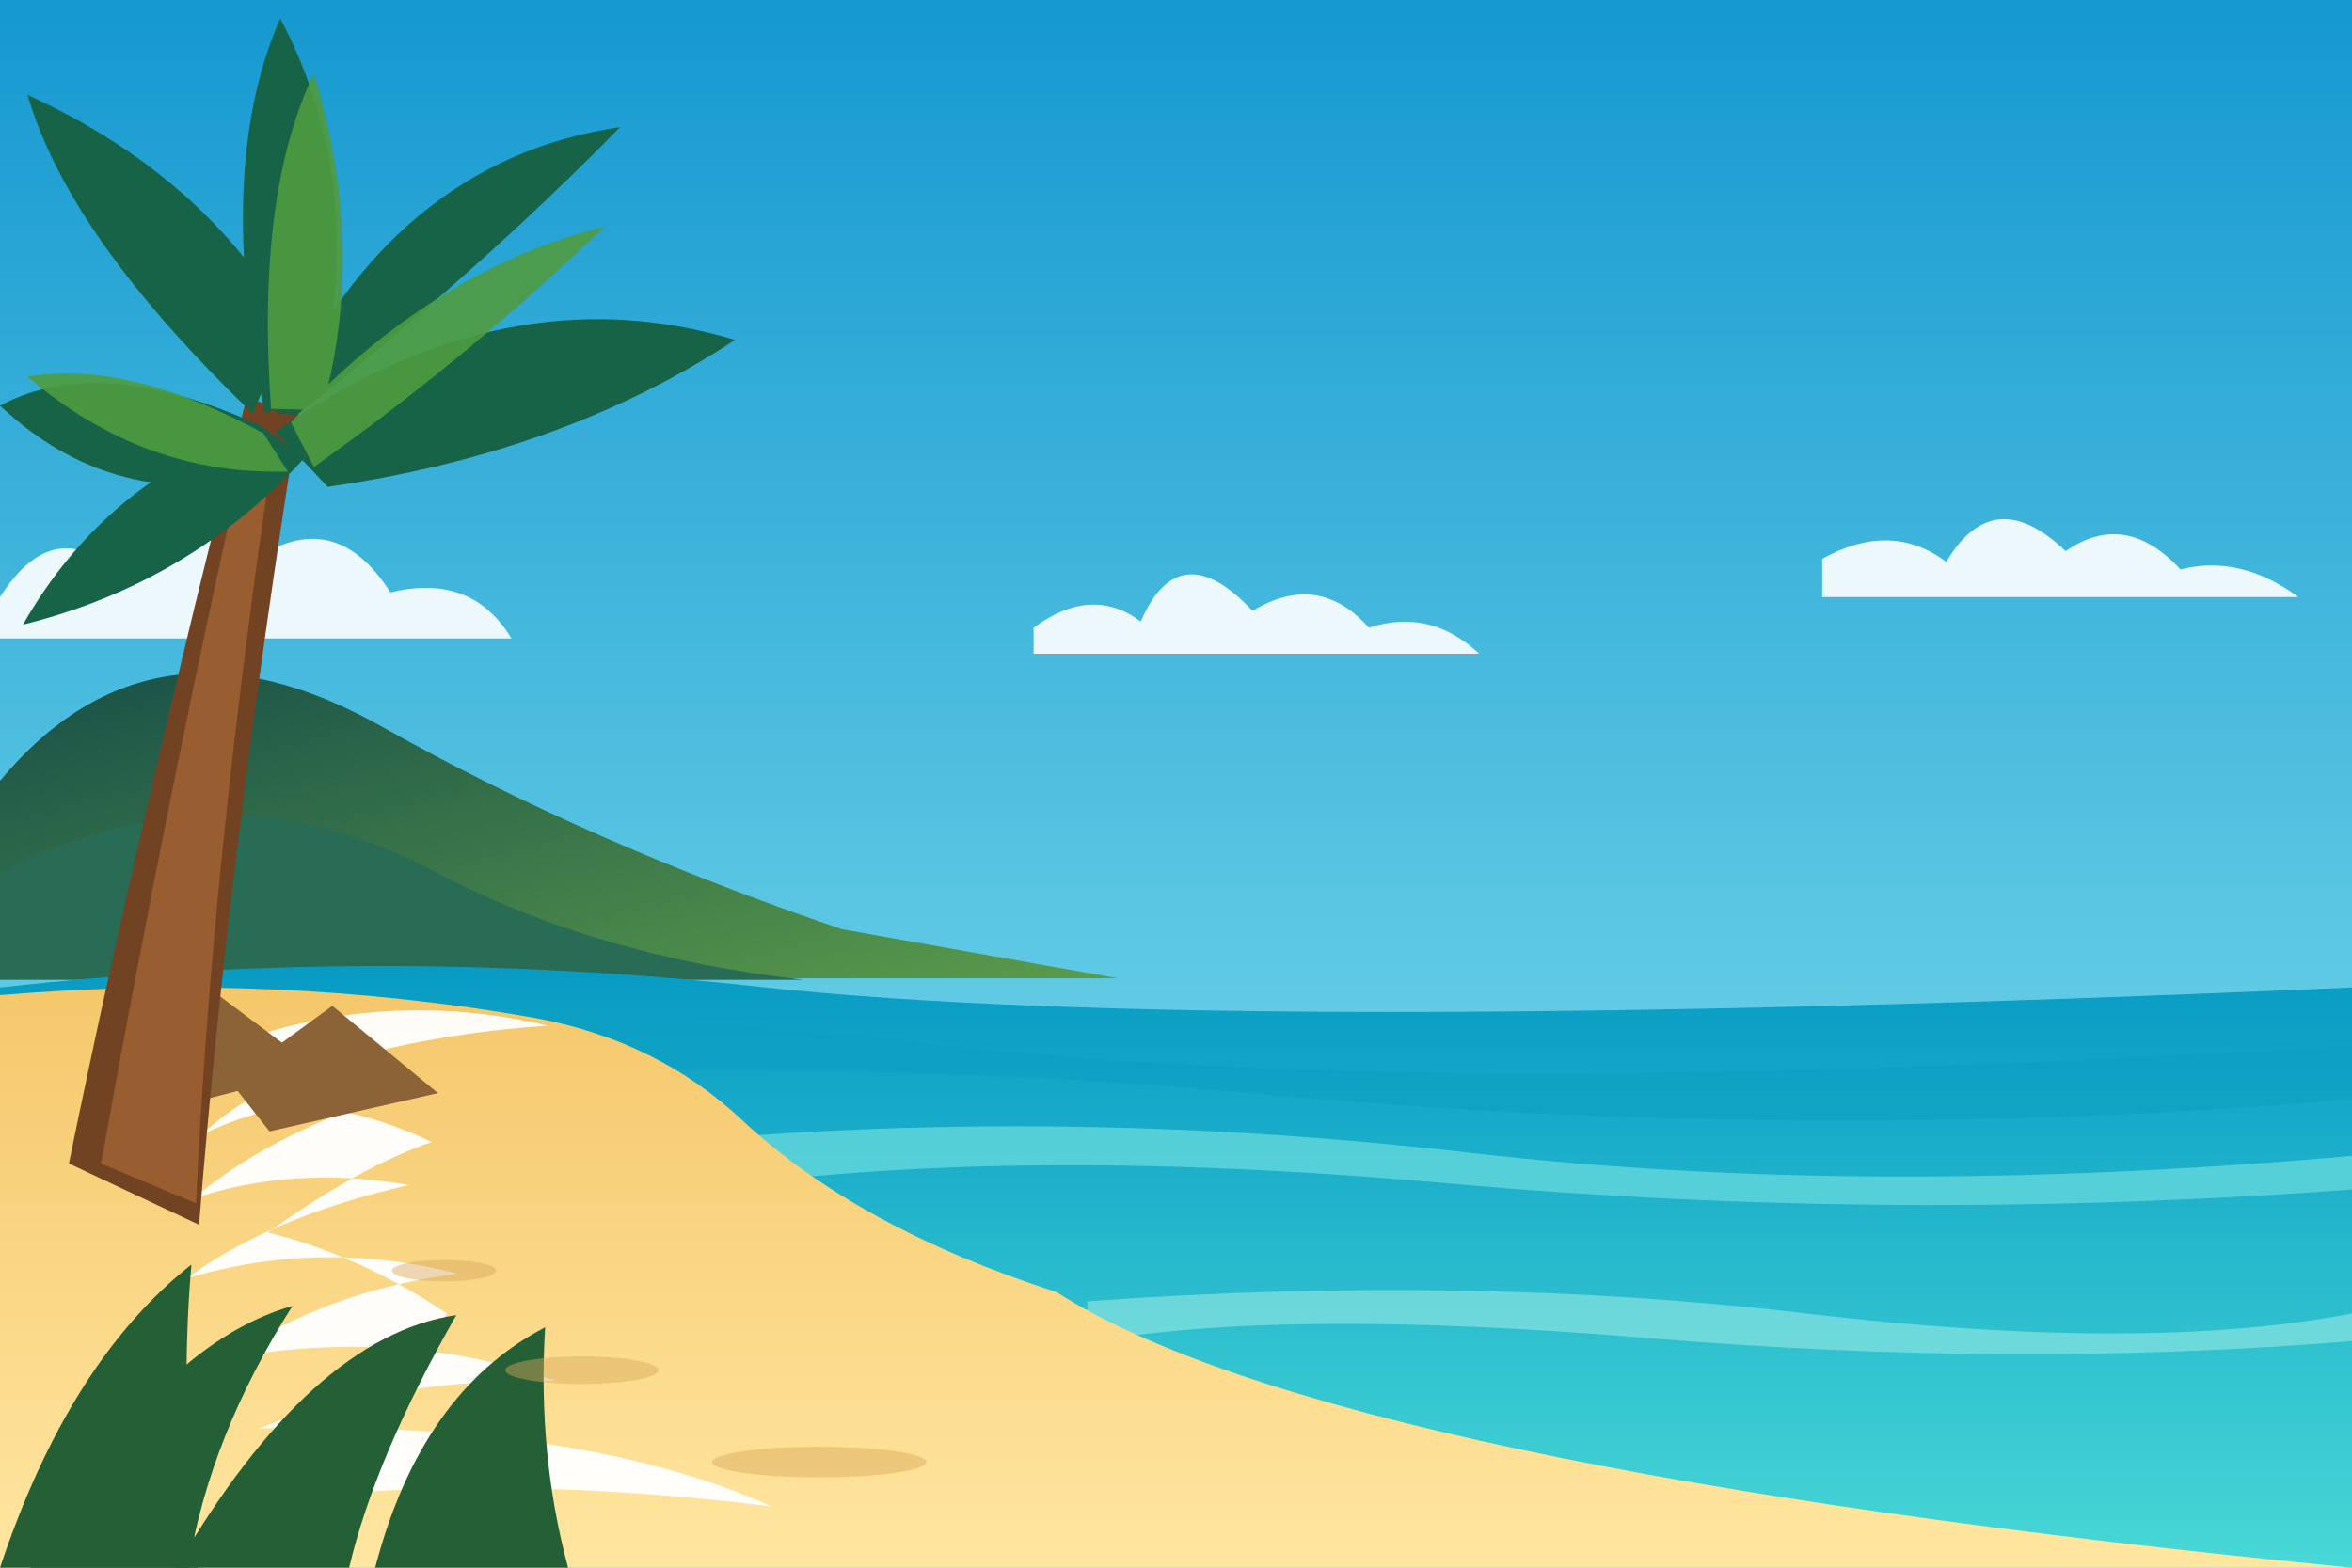
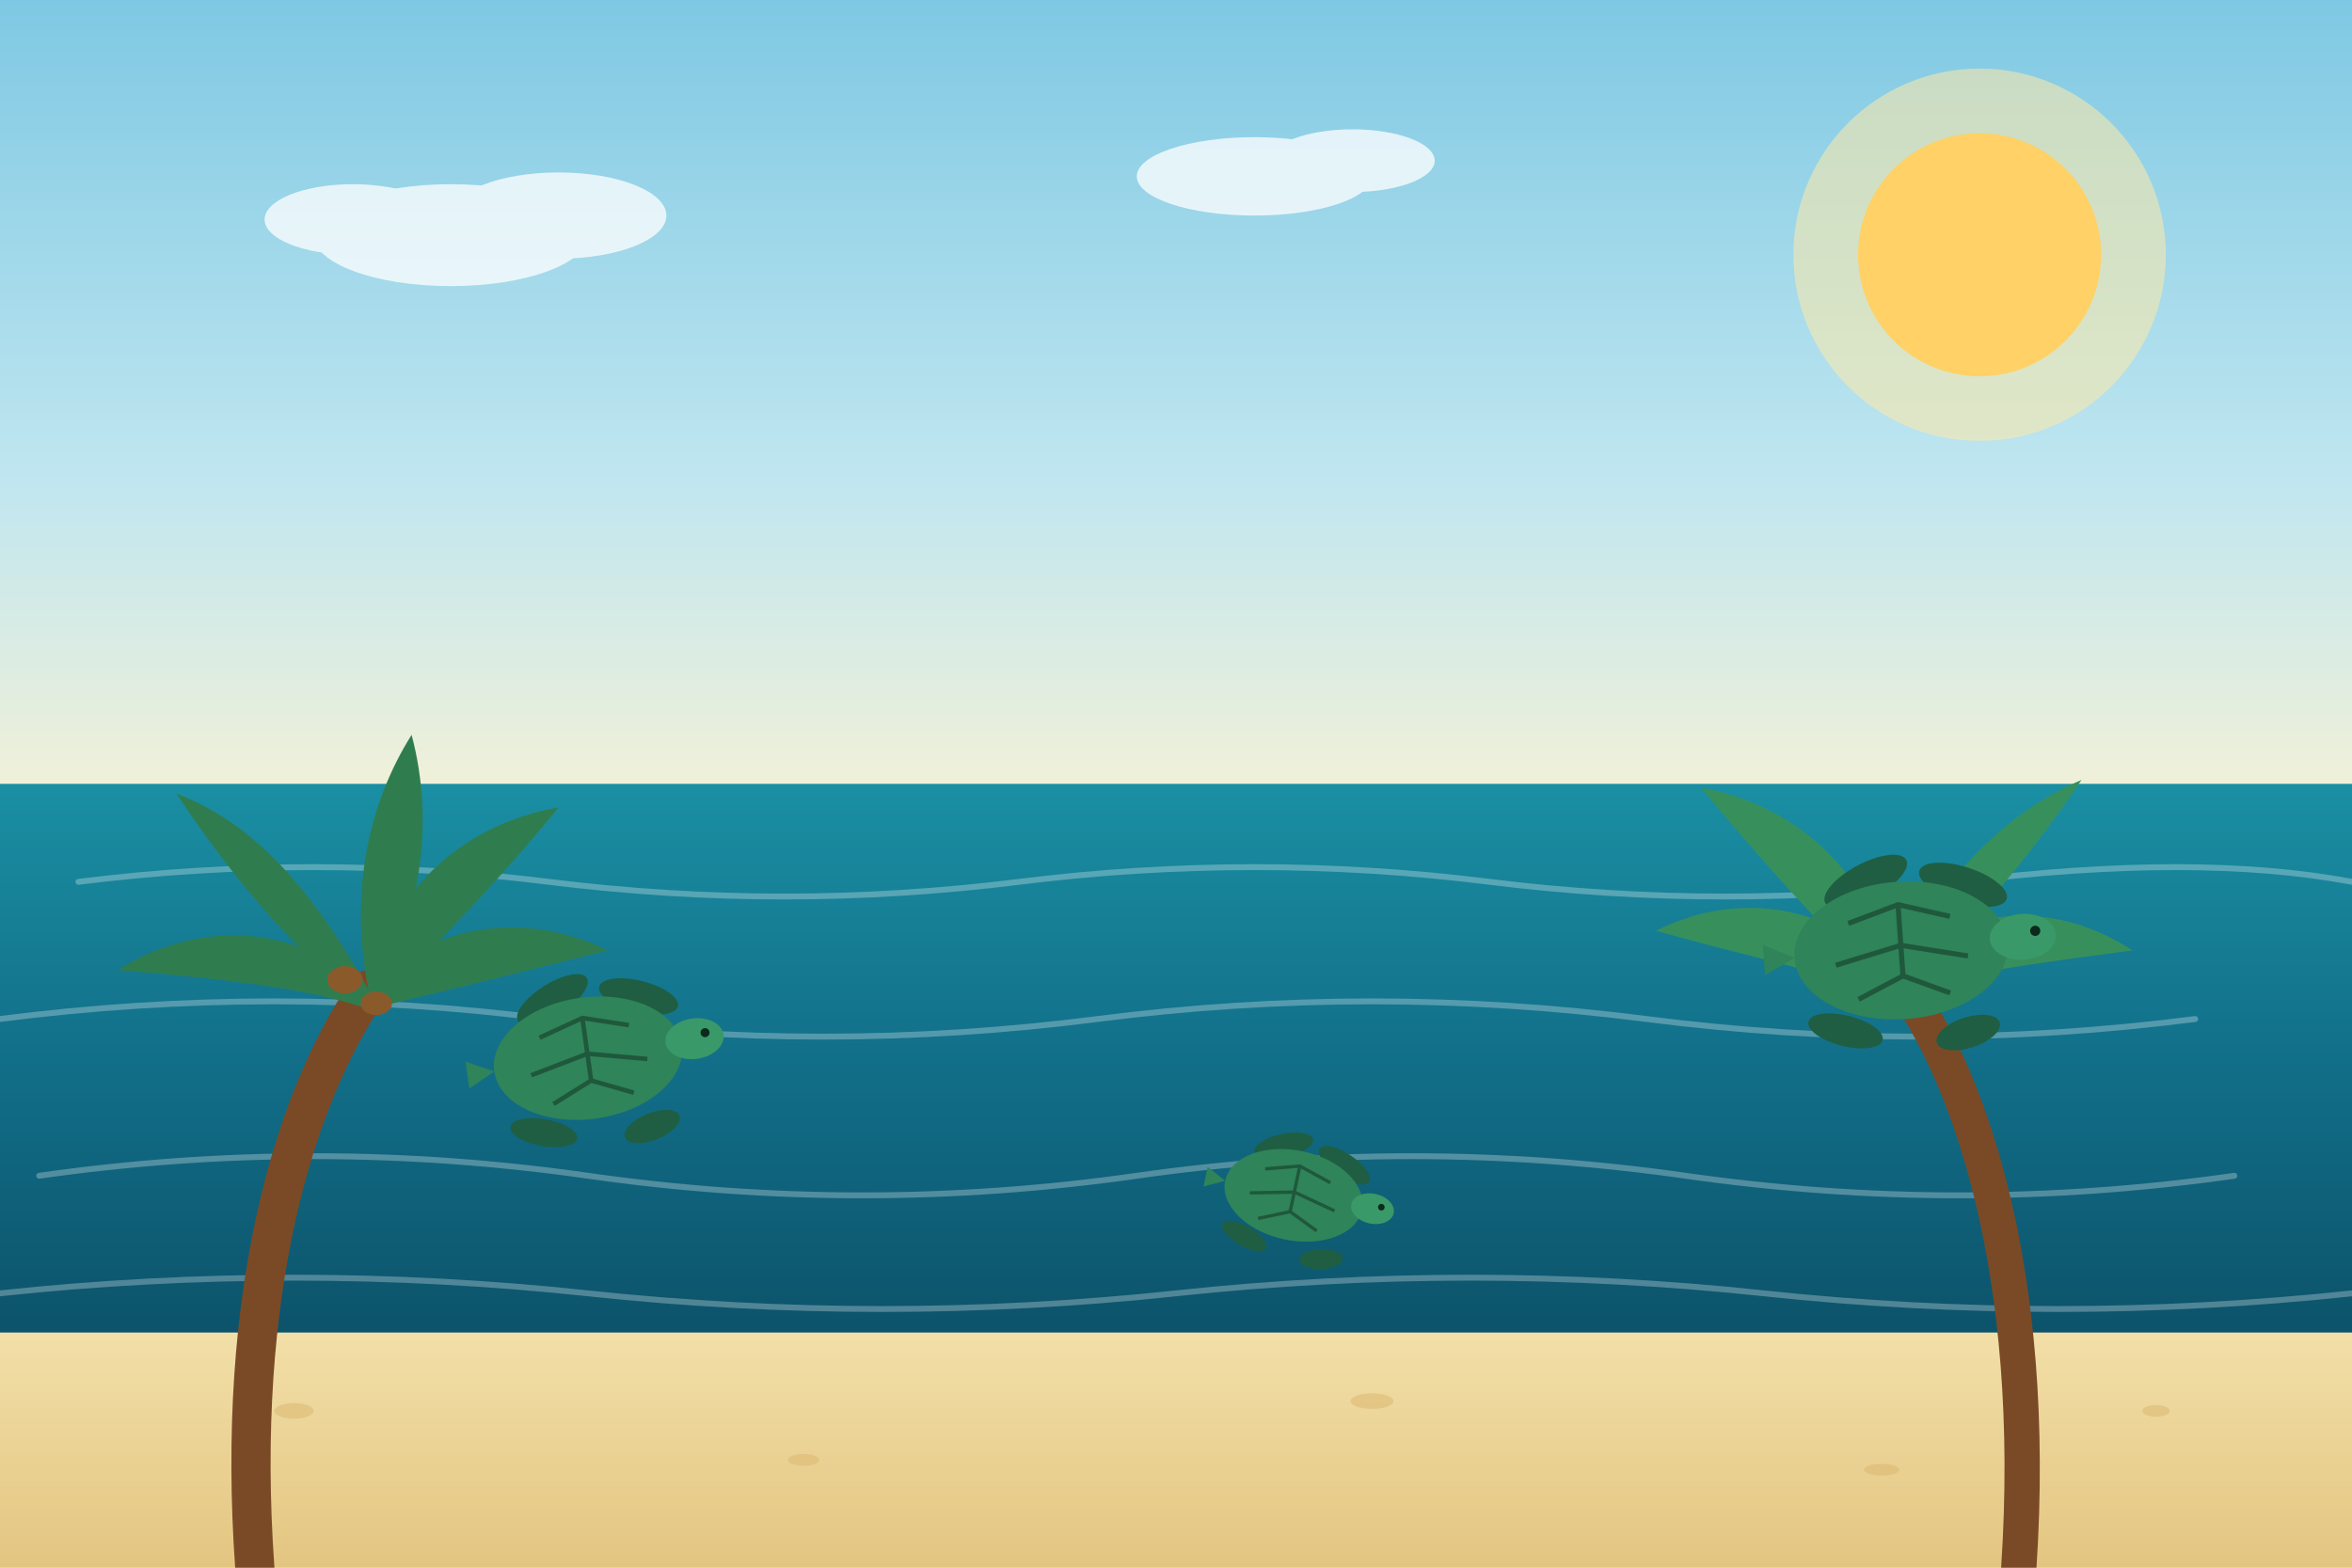
- <svg xmlns="http://www.w3.org/2000/svg" viewBox="0 0 1536 1024">
+ <svg xmlns="http://www.w3.org/2000/svg" viewBox="0 0 1200 800" preserveAspectRatio="xMidYMid slice">
  <defs>
-     <linearGradient id="sky" x2="0" y2="1">
-       <stop stop-color="#1598d0" />
-       <stop offset="1" stop-color="#8be7f0" />
+     <linearGradient id="beachSky" x1="0" y1="0" x2="0" y2="1">
+       <stop offset="0%" stop-color="#7ec8e3" />
+       <stop offset="55%" stop-color="#bfe6f0" />
+       <stop offset="100%" stop-color="#fdf3d3" />
    </linearGradient>
-     <linearGradient id="sea" x2="0" y2="1">
-       <stop stop-color="#079bc4" />
-       <stop offset="1" stop-color="#48d8d6" />
+     <linearGradient id="beachSea" x1="0" y1="0" x2="0" y2="1">
+       <stop offset="0%" stop-color="#1a8fa3" />
+       <stop offset="45%" stop-color="#12708a" />
+       <stop offset="100%" stop-color="#0b4f66" />
    </linearGradient>
-     <linearGradient id="sand" x2="0" y2="1">
-       <stop stop-color="#f5c76b" />
-       <stop offset="1" stop-color="#ffe6a0" />
-     </linearGradient>
-     <linearGradient id="hill" x2="1" y2="1">
-       <stop stop-color="#174f48" />
-       <stop offset="1" stop-color="#5b9b4b" />
+     <linearGradient id="beachSand" x1="0" y1="0" x2="0" y2="1">
+       <stop offset="0%" stop-color="#f2dfa8" />
+       <stop offset="100%" stop-color="#e3c581" />
    </linearGradient>
  </defs>
-   <rect width="1536" height="1024" fill="url(#sky)" />
-   <g fill="#fff" opacity=".9">
-     <path d="M0 390q35-55 78-15q24-75 86-8q54-38 91 20q53-13 79 30H0z" />
-     <path d="M675 410q38-28 70-4q25-58 73-7q43-26 76 11q40-13 72 17H675z" />
-     <path d="M1190 365q45-25 81 2q31-52 78-7q39-27 75 12q39-10 77 18h-311z" />
+   <rect x="0" y="0" width="1200" height="440" fill="url(#beachSky)" />
+   <circle cx="1010" cy="130" r="95" fill="#ffe9a8" opacity="0.55" />
+   <circle cx="1010" cy="130" r="62" fill="#ffd166" />
+   <g fill="#ffffff" opacity="0.75">
+     <ellipse cx="230" cy="120" rx="70" ry="26" />
+     <ellipse cx="285" cy="110" rx="55" ry="22" />
+     <ellipse cx="180" cy="112" rx="45" ry="18" />
+     <ellipse cx="640" cy="90" rx="60" ry="20" />
+     <ellipse cx="690" cy="82" rx="42" ry="16" />
  </g>
-   <path d="M0 510q100-120 250-35q135 76 300 132l180 32H0z" fill="url(#hill)" />
-   <path d="M0 570q145-75 285 0q105 55 240 70H0z" fill="#286c56" />
-   <path d="M0 645q250-28 500 0q300 32 1036 0v379H0z" fill="url(#sea)" />
-   <path d="M0 675q300-28 620 8t916 0v35q-350 30-720-4t-816 10z" fill="#0b9fc1" opacity=".55" />
-   <path d="M450 745q250-22 510 8t576 2v22q-300 22-590-4t-496 5z" fill="#73e1df" opacity=".65" />
-   <path d="M710 850q250-18 470 8t356 0v18q-220 18-460-2t-366 3z" fill="#a0ece5" opacity=".55" />
-   <path d="M0 650q180-15 350 15q80 15 135 67q75 70 205 112q180 115 846 180H0z" fill="url(#sand)" />
-   <path d="M175 674q90-26 183-4q-77 5-142 25q-54 17-84 46q55-26 119-24q-76 25-125 66q65-22 141-9q-91 21-145 61q88-26 177-3q-86 11-150 55q115-20 214 15q-108-2-194 31q210-5 335 51q-185-23-347-2q92-63 135-124q-57-38-117-53q60-43 107-59q-54-26-107-24z" fill="#fff" opacity=".95" />
-   <g fill="#8c6336">
-     <path d="M70 685l50-52 88 66-101 26z" />
-     <path d="M150 706l67-49 69 57-110 25z" />
+   <rect x="0" y="400" width="1200" height="300" fill="url(#beachSea)" />
+   <g stroke="#ffffff" stroke-width="3" fill="none" opacity="0.28" stroke-linecap="round">
+     <path d="M40,450 Q160,435 280,450 T520,450 T760,450 T1000,450 T1200,450" />
+     <path d="M0,520 Q140,502 280,520 T560,520 T840,520 T1120,520" />
+     <path d="M20,600 Q160,580 300,600 T580,600 T860,600 T1140,600" />
+     <path d="M0,660 Q150,644 300,660 T600,660 T900,660 T1200,660" />
  </g>
-   <path d="M45 760q45-220 116-500l34 10q-46 290-65 530z" fill="#714323" />
-   <path d="M66 760q45-250 95-470l17 6q-40 270-50 490z" fill="#a96a36" opacity=".7" />
-   <g fill="#176347">
-     <path d="M165 270Q45 155 18 62q116 53 172 151z" />
-     <path d="M173 270Q140 110 183 12q58 110 25 242z" />
-     <path d="M180 270Q255 105 405 83q-92 94-211 188z" />
-     <path d="M180 282q150-105 300-60q-112 74-266 96z" />
-     <path d="M170 278Q65 230 0 265q80 75 190 42z" />
-     <path d="M170 278Q68 315 15 408q109-27 184-109z" />
+   <rect x="0" y="680" width="1200" height="120" fill="url(#beachSand)" />
+   <g fill="#d9b56d" opacity="0.5">
+     <ellipse cx="150" cy="720" rx="10" ry="4" />
+     <ellipse cx="410" cy="745" rx="8" ry="3" />
+     <ellipse cx="700" cy="715" rx="11" ry="4" />
+     <ellipse cx="960" cy="750" rx="9" ry="3" />
+     <ellipse cx="1100" cy="720" rx="7" ry="3" />
  </g>
-   <g fill="#4f9b3f" opacity=".9">
-     <path d="M177 267q-10-140 28-219q35 116 5 220z" />
-     <path d="M190 276q92-100 205-128q-91 87-190 157z" />
-     <path d="M172 283Q84 235 18 246q76 65 170 62z" />
+   <g id="palm-left" transform="translate(110,0)">
+     <path d="M20,800 C10,660 40,560 78,505" stroke="#7a4a26" stroke-width="20" fill="none" stroke-linecap="round" />
+     <g fill="#2f7d4f">
+       <path d="M78,505 C40,470 -10,470 -50,495 C10,500 50,505 78,515 Z" />
+       <path d="M78,505 C50,455 20,420 -20,405 C10,450 40,485 78,515 Z" />
+       <path d="M78,505 C90,450 130,420 175,412 C140,455 105,490 78,515 Z" />
+       <path d="M78,505 C110,470 160,465 200,485 C160,495 120,505 78,515 Z" />
+       <path d="M78,505 C68,455 78,410 100,375 C112,420 105,470 78,515 Z" />
+     </g>
+     <g fill="#8a5a2b">
+       <ellipse cx="66" cy="500" rx="9" ry="7" />
+       <ellipse cx="82" cy="512" rx="8" ry="6" />
+     </g>
  </g>
-   <g fill="#245f35">
-     <path d="M0 1024q45-135 125-198q-8 92 4 198z" />
-     <path d="M20 1024q80-145 171-171q-54 85-68 171z" />
-     <path d="M115 1024q88-151 183-165q-53 93-70 165z" />
-     <path d="M245 1024q30-115 111-157q-5 83 15 157z" />
+   <g id="palm-right" transform="translate(1050,0) scale(-1,1)">
+     <path d="M20,800 C10,650 45,545 85,495" stroke="#7a4a26" stroke-width="18" fill="none" stroke-linecap="round" />
+     <g fill="#37905c">
+       <path d="M85,495 C48,460 0,460 -38,485 C15,492 52,497 85,507 Z" />
+       <path d="M85,495 C58,448 28,415 -12,398 C18,442 48,478 85,507 Z" />
+       <path d="M85,495 C98,440 138,410 182,402 C146,446 112,482 85,507 Z" />
+       <path d="M85,495 C118,460 166,455 205,475 C166,486 126,495 85,507 Z" />
+     </g>
  </g>
-   <g fill="#d6a95c" opacity=".45">
-     <ellipse cx="380" cy="895" rx="50" ry="9" />
-     <ellipse cx="535" cy="955" rx="70" ry="10" />
-     <ellipse cx="290" cy="830" rx="34" ry="7" />
+   <g id="turtle-template">
+   </g>
+   <g transform="translate(300,540) rotate(-8) scale(1.15)">
+     <g fill="#1f5e42">
+       <ellipse cx="-24" cy="30" rx="15" ry="6" transform="rotate(18 -24 30)" />
+       <ellipse cx="24" cy="34" rx="13" ry="6" transform="rotate(-14 24 34)" />
+       <ellipse cx="-12" cy="-28" rx="18" ry="7" transform="rotate(-24 -12 -28)" />
+       <ellipse cx="26" cy="-24" rx="18" ry="7" transform="rotate(22 26 -24)" />
+     </g>
+     <ellipse cx="0" cy="0" rx="42" ry="27" fill="#2f8459" />
+     <g stroke="#1c4e35" stroke-width="2" fill="none" opacity="0.8">
+       <path d="M-20,-12 L0,-18 L20,-12" />
+       <path d="M-26,4 L0,-2 L26,4" />
+       <path d="M-18,18 L0,10 L18,18" />
+       <path d="M0,-18 L0,10" />
+     </g>
+     <ellipse cx="48" cy="-2" rx="13" ry="9" fill="#3a9968" />
+     <circle cx="53" cy="-4" r="2" fill="#0b2a1c" />
+     <path d="M-42,0 L-54,-6 L-54,6 Z" fill="#2f8459" />
+   </g>
+   <g transform="translate(660,610) rotate(12) scale(0.85)">
+     <g fill="#1f5e42">
+       <ellipse cx="-24" cy="30" rx="15" ry="6" transform="rotate(18 -24 30)" />
+       <ellipse cx="24" cy="34" rx="13" ry="6" transform="rotate(-14 24 34)" />
+       <ellipse cx="-12" cy="-28" rx="18" ry="7" transform="rotate(-24 -12 -28)" />
+       <ellipse cx="26" cy="-24" rx="18" ry="7" transform="rotate(22 26 -24)" />
+     </g>
+     <ellipse cx="0" cy="0" rx="42" ry="27" fill="#2f8459" />
+     <g stroke="#1c4e35" stroke-width="2" fill="none" opacity="0.8">
+       <path d="M-20,-12 L0,-18 L20,-12" />
+       <path d="M-26,4 L0,-2 L26,4" />
+       <path d="M-18,18 L0,10 L18,18" />
+       <path d="M0,-18 L0,10" />
+     </g>
+     <ellipse cx="48" cy="-2" rx="13" ry="9" fill="#3a9968" />
+     <circle cx="53" cy="-4" r="2" fill="#0b2a1c" />
+     <path d="M-42,0 L-54,-6 L-54,6 Z" fill="#2f8459" />
+   </g>
+   <g transform="translate(970,485) rotate(-4) scale(1.3)">
+     <g fill="#1f5e42">
+       <ellipse cx="-24" cy="30" rx="15" ry="6" transform="rotate(18 -24 30)" />
+       <ellipse cx="24" cy="34" rx="13" ry="6" transform="rotate(-14 24 34)" />
+       <ellipse cx="-12" cy="-28" rx="18" ry="7" transform="rotate(-24 -12 -28)" />
+       <ellipse cx="26" cy="-24" rx="18" ry="7" transform="rotate(22 26 -24)" />
+     </g>
+     <ellipse cx="0" cy="0" rx="42" ry="27" fill="#2f8459" />
+     <g stroke="#1c4e35" stroke-width="2" fill="none" opacity="0.8">
+       <path d="M-20,-12 L0,-18 L20,-12" />
+       <path d="M-26,4 L0,-2 L26,4" />
+       <path d="M-18,18 L0,10 L18,18" />
+       <path d="M0,-18 L0,10" />
+     </g>
+     <ellipse cx="48" cy="-2" rx="13" ry="9" fill="#3a9968" />
+     <circle cx="53" cy="-4" r="2" fill="#0b2a1c" />
+     <path d="M-42,0 L-54,-6 L-54,6 Z" fill="#2f8459" />
  </g>
</svg>
